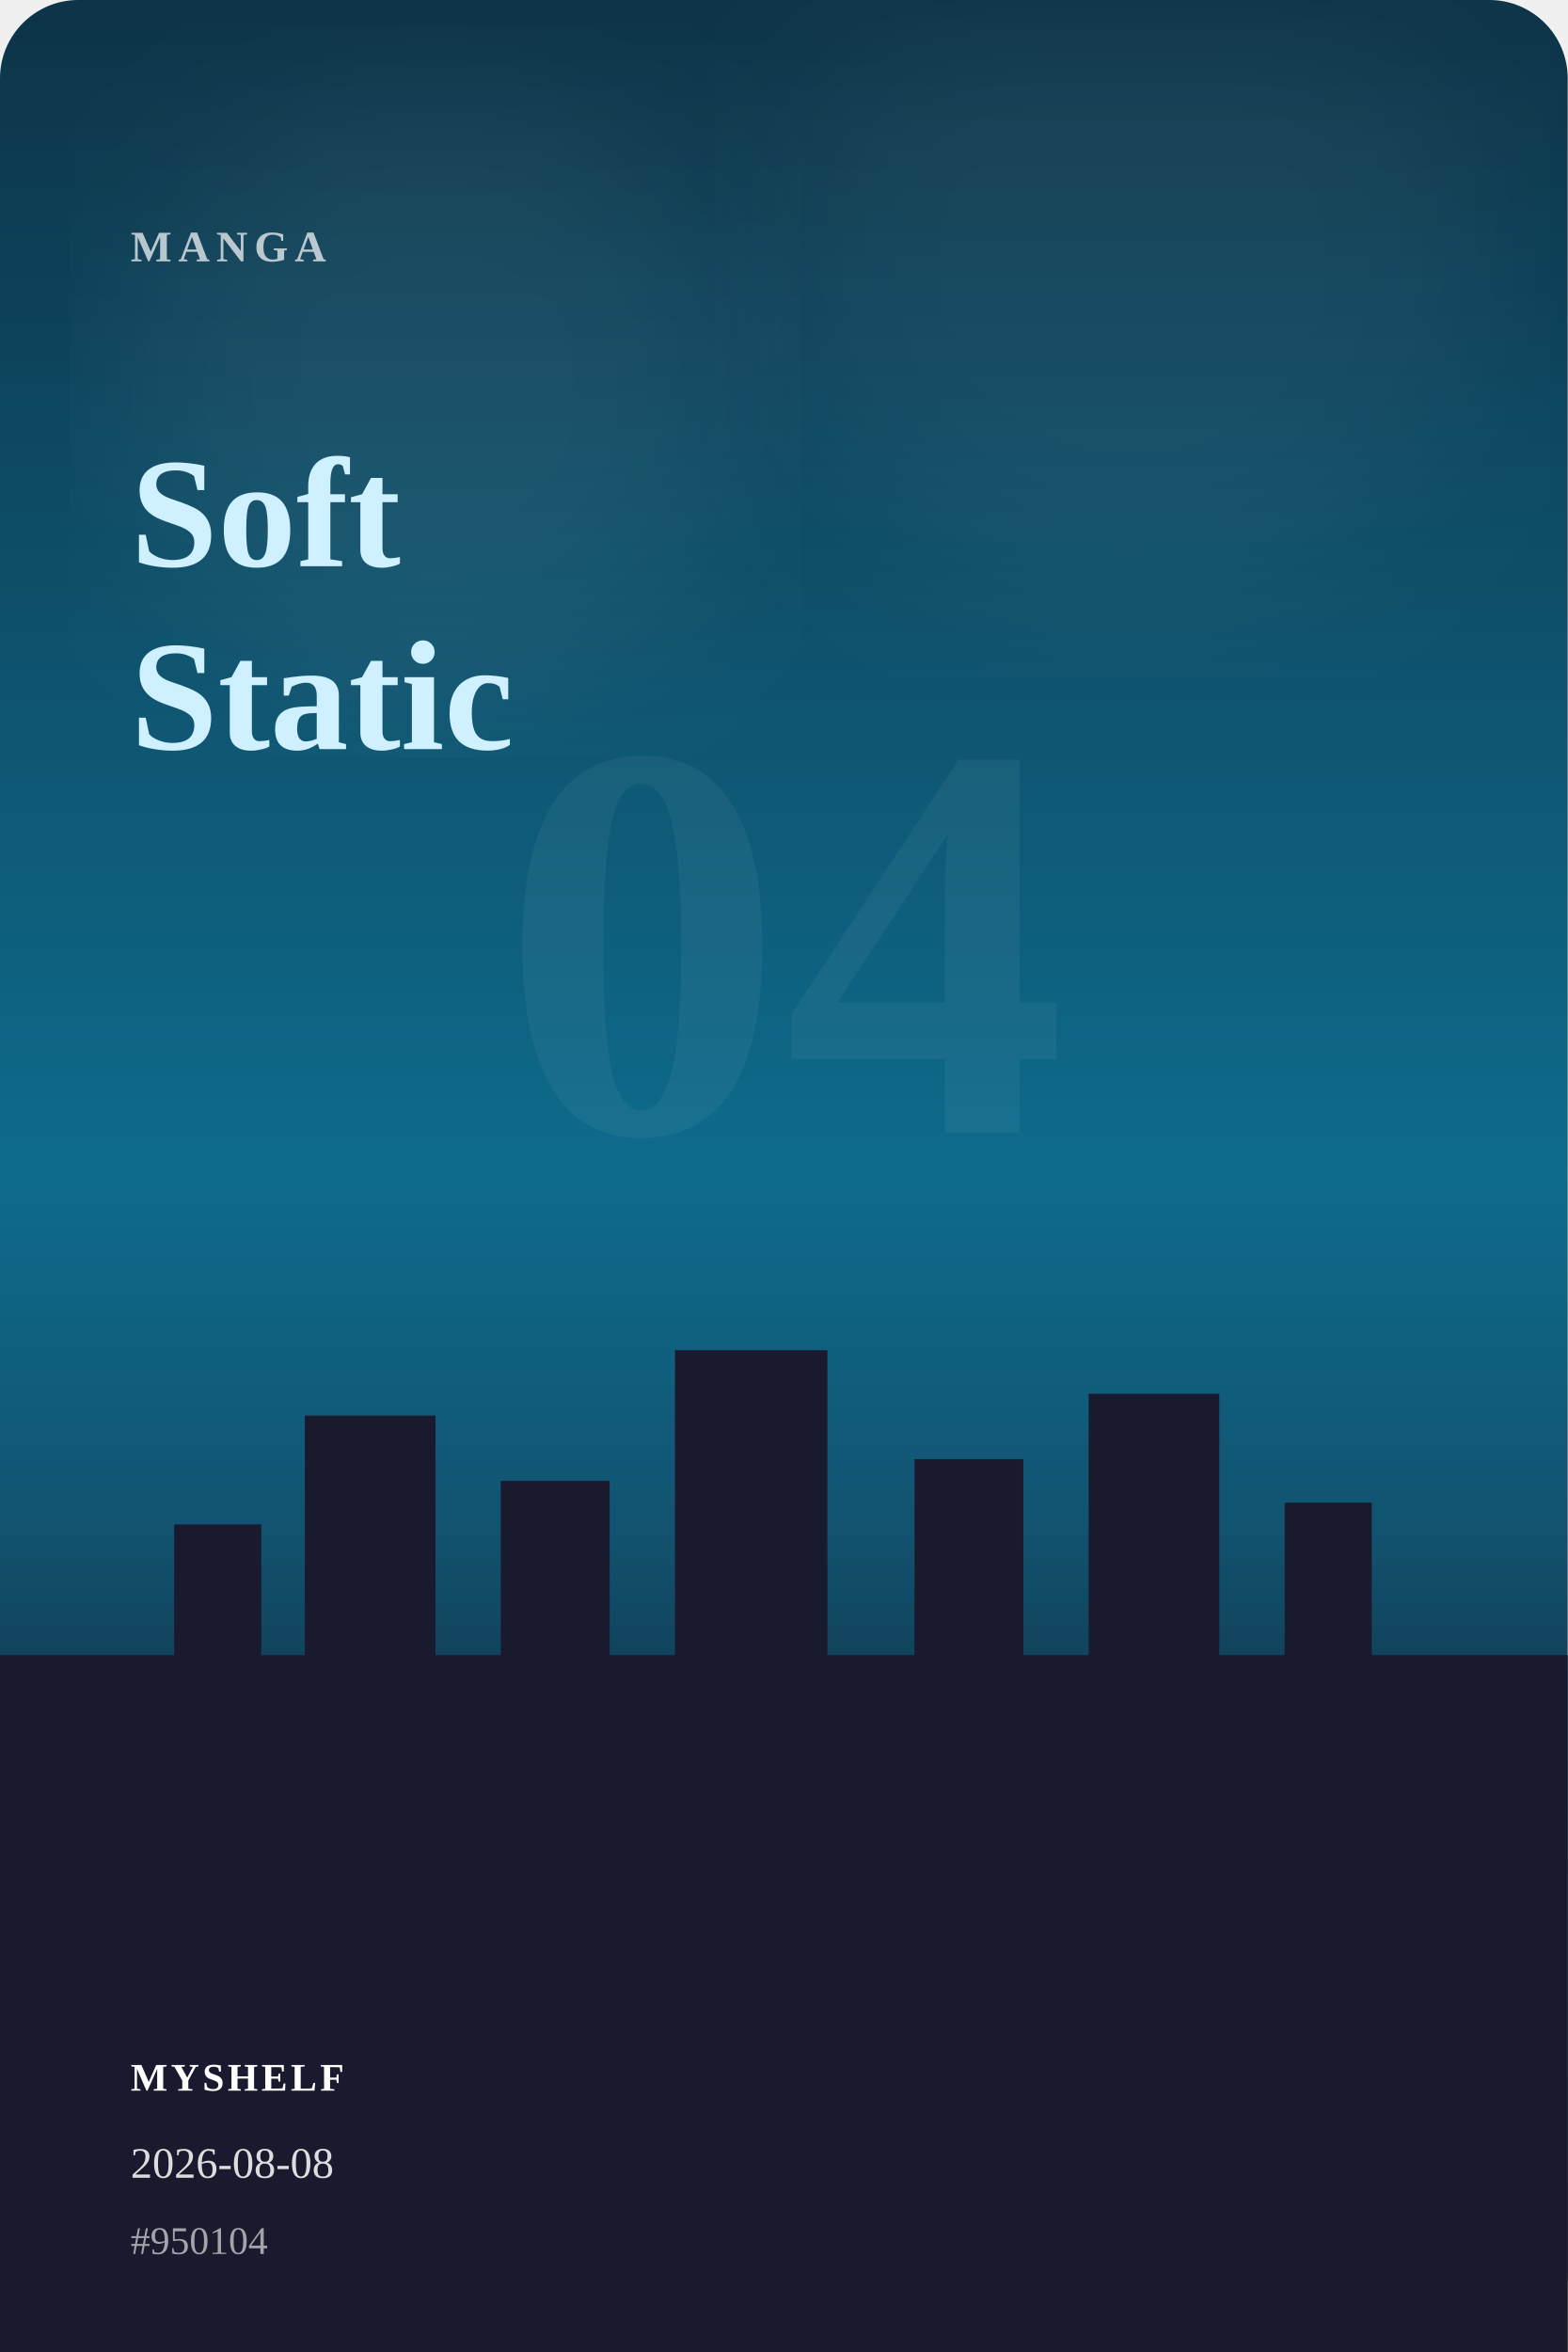
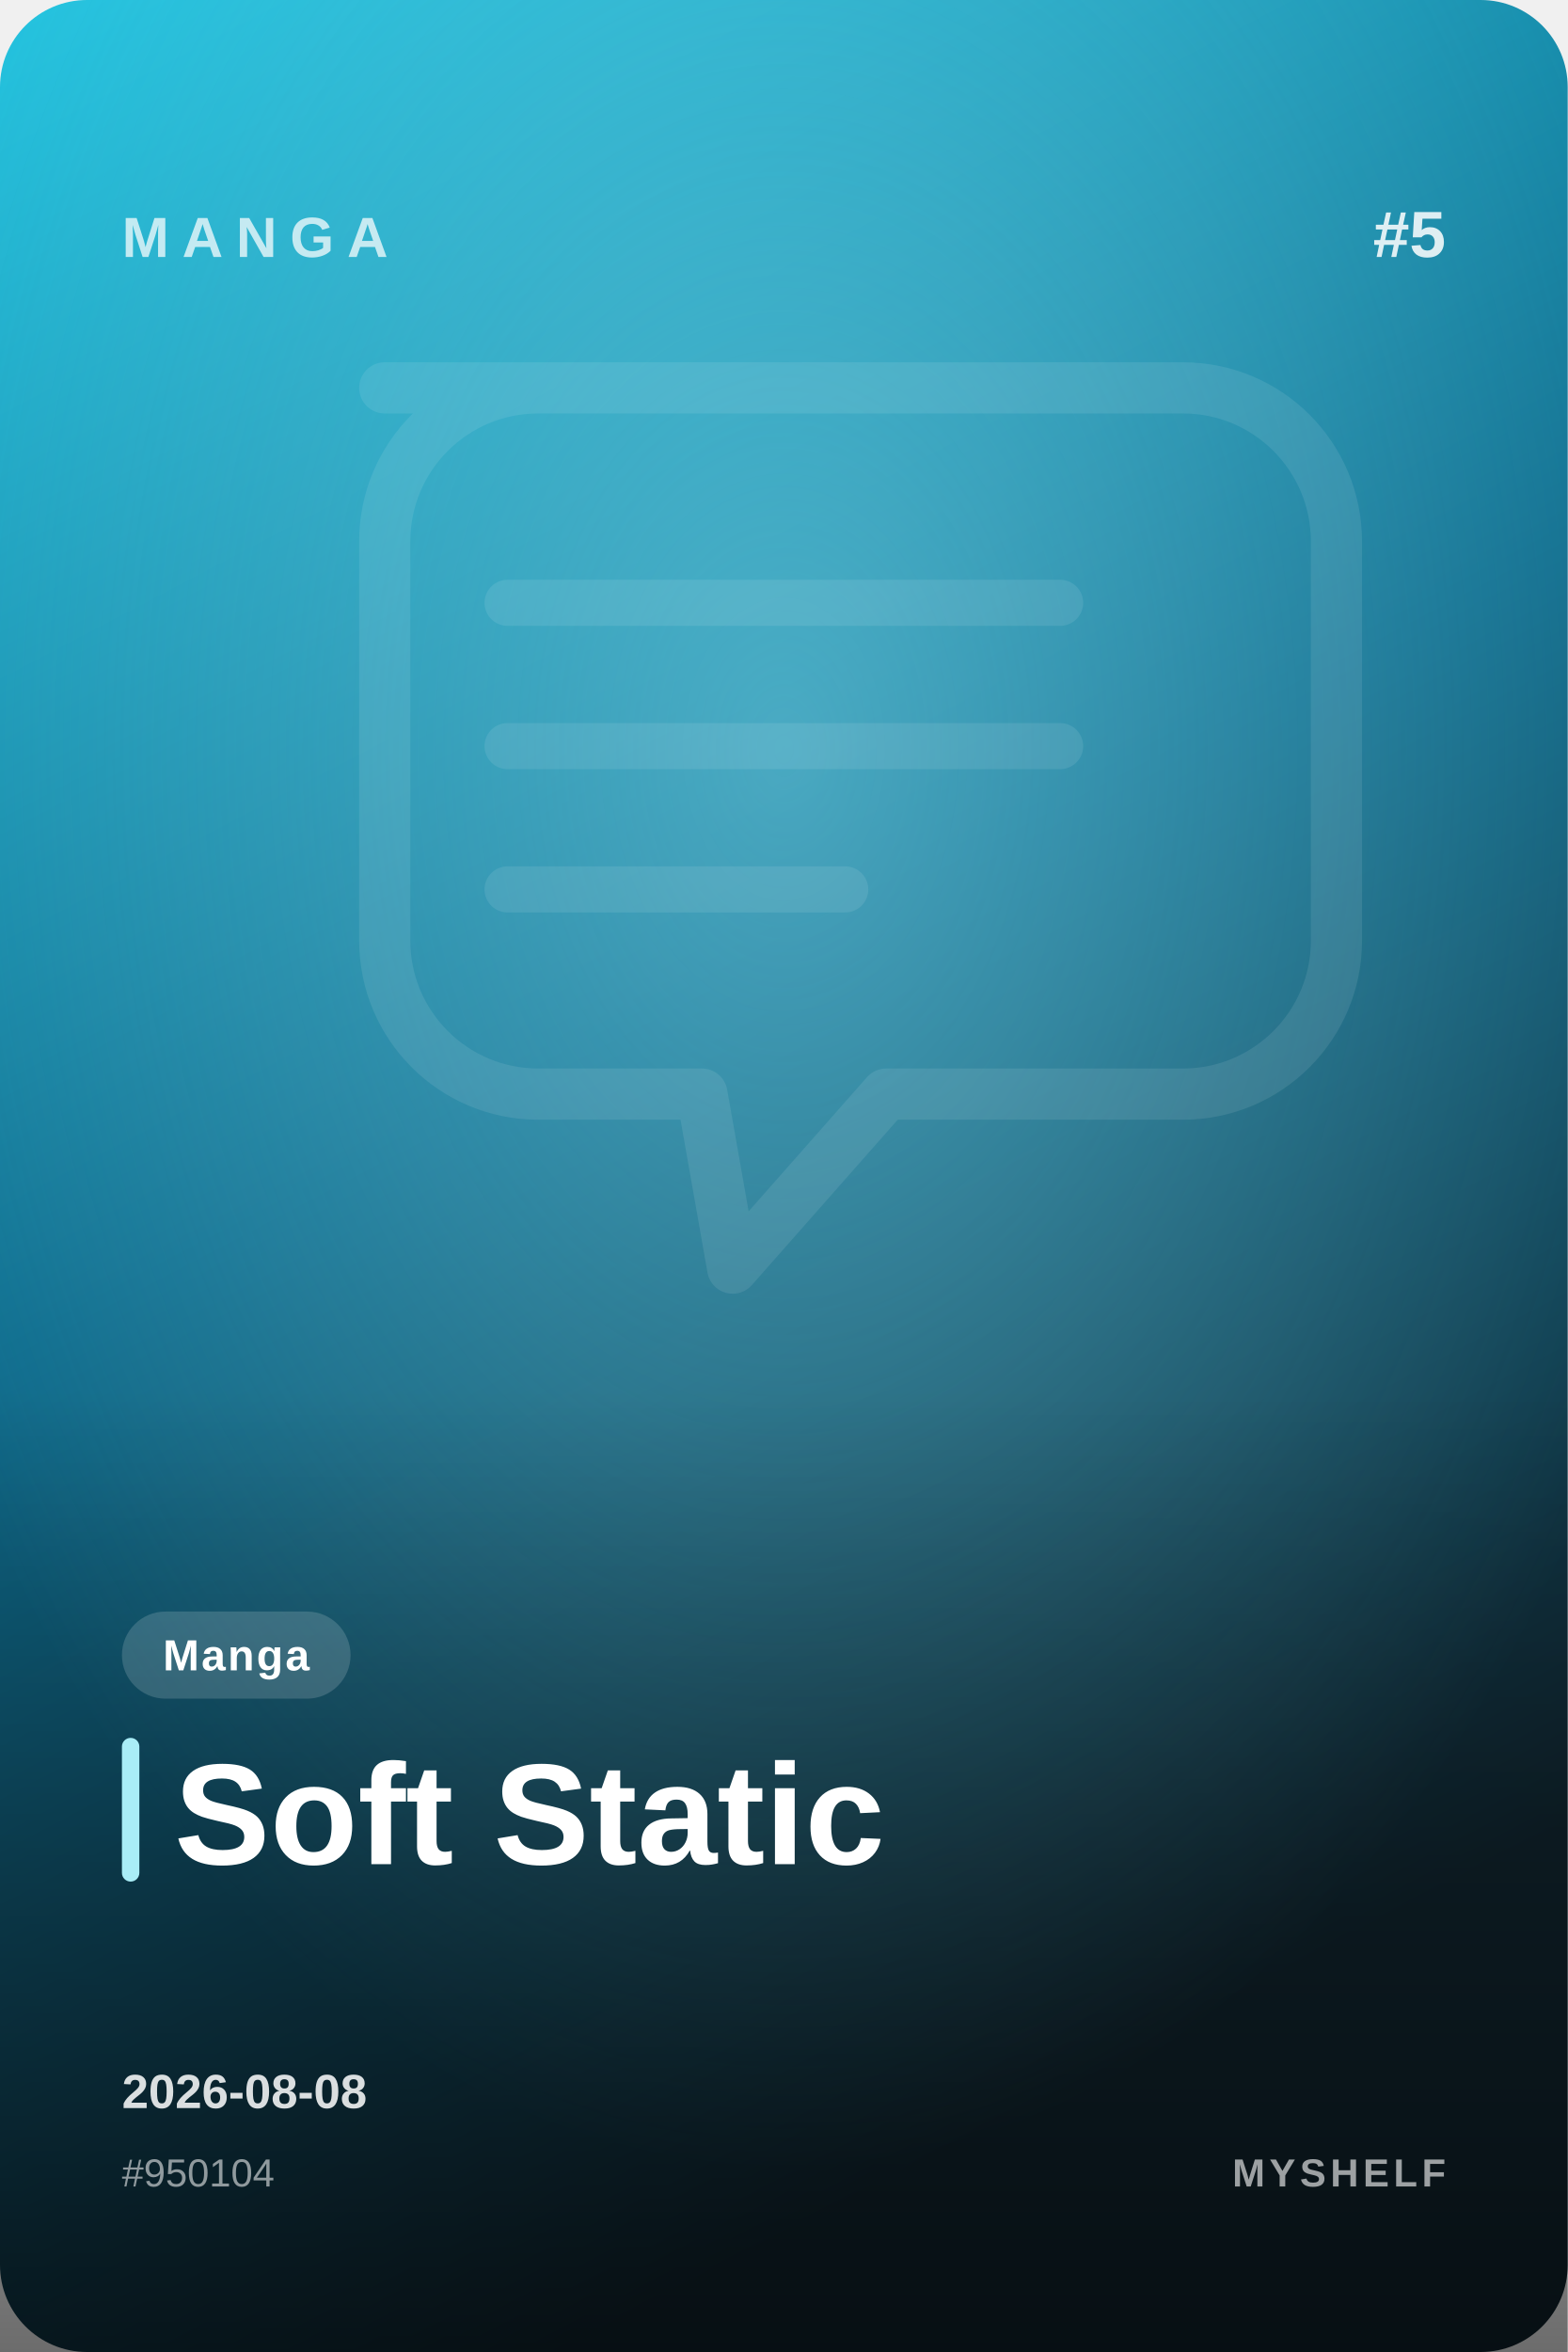
- <svg xmlns="http://www.w3.org/2000/svg" width="720" height="1080" viewBox="0 0 720 1080">
+ <svg xmlns="http://www.w3.org/2000/svg" width="720" height="1080" viewBox="0 0 720 1080" role="img" aria-label="Soft Static">
  <defs>
-     <linearGradient id="bg" x1="0" y1="0" x2="0" y2="1">
-       <stop offset="0%" stop-color="#0d3347" />
-       <stop offset="50%" stop-color="#0e6b8c" />
-       <stop offset="100%" stop-color="#1a1a2e" />
+     <linearGradient id="bg" x1="0" y1="0" x2="0.35" y2="1">
+       <stop offset="0%" stop-color="#23c4e0" />
+       <stop offset="52%" stop-color="#0e6b8c" />
+       <stop offset="100%" stop-color="#10222b" />
    </linearGradient>
-     <filter id="blur">
-       <feGaussianBlur stdDeviation="40" />
-     </filter>
-     <linearGradient id="fadeBottom" x1="0" y1="0" x2="0" y2="1">
-       <stop offset="0%" stop-color="rgba(0,0,0,0)" />
-       <stop offset="100%" stop-color="rgba(0,0,0,0.6)" />
+     <radialGradient id="glow" cx="0.5" cy="0.32" r="0.6">
+       <stop offset="0%" stop-color="#8fe6f5" stop-opacity="0.45" />
+       <stop offset="100%" stop-color="#8fe6f5" stop-opacity="0" />
+     </radialGradient>
+     <linearGradient id="fade" x1="0" y1="0" x2="0" y2="1">
+       <stop offset="0%" stop-color="#000000" stop-opacity="0" />
+       <stop offset="100%" stop-color="#000000" stop-opacity="0.55" />
    </linearGradient>
  </defs>
-   <rect width="720" height="1080" rx="36" fill="url(#bg)" />
-   <circle cx="200" cy="180" r="140" fill="white" opacity="0.06" filter="url(#blur)" />
-   <circle cx="520" cy="120" r="160" fill="white" opacity="0.05" filter="url(#blur)" />
-   <text x="360" y="520" text-anchor="middle" font-size="260" font-weight="800" fill="rgba(255,255,255,0.05)">
-     04
-   </text>
-   <text x="60" y="260" font-size="72" font-weight="800" fill="#cef0ff">
-     Soft
-   </text>
-   <text x="60" y="344" font-size="72" font-weight="800" fill="#cef0ff">
-     Static
-   </text>
-   <text x="60" y="120" font-size="20" font-weight="700" letter-spacing="3" fill="rgba(255,255,255,0.7)">
-     MANGA
-   </text>
-   <rect x="0" y="700" width="720" height="380" fill="url(#fadeBottom)" />
-   <rect x="0" y="760" width="720" height="320" fill="#1a1a2e" />
-   <rect x="80" y="700" width="40" height="80" fill="#1a1a2e" />
-   <rect x="140" y="650" width="60" height="130" fill="#1a1a2e" />
-   <rect x="230" y="680" width="50" height="100" fill="#1a1a2e" />
-   <rect x="310" y="620" width="70" height="160" fill="#1a1a2e" />
-   <rect x="420" y="670" width="50" height="110" fill="#1a1a2e" />
-   <rect x="500" y="640" width="60" height="140" fill="#1a1a2e" />
-   <rect x="590" y="690" width="40" height="90" fill="#1a1a2e" />
-   <text x="60" y="960" font-size="18" font-weight="700" fill="white" letter-spacing="1.5">
-     MYSHELF
-   </text>
-   <text x="60" y="1000" font-size="20" fill="rgba(255,255,255,0.85)">
-     2026-08-08
-   </text>
-   <text x="60" y="1035" font-size="18" fill="rgba(255,255,255,0.6)">
-     #950104
-   </text>
+   <rect width="720" height="1080" rx="40" fill="url(#bg)" />
+   <rect width="720" height="1080" rx="40" fill="url(#glow)" />
+   <g opacity="0.09" transform="translate(360,352) scale(2.35) translate(-360,-430)">
+     <path d="M282 356 h156 a30 30 0 0 1 30 30 v78 a30 30 0 0 1 -30 30 h-58 l-30 34 l-6 -34 h-32 a30 30 0 0 1 -30 -30 v-78 a30 30 0 0 1 30 -30 Z" fill="none" stroke="#ffffff" stroke-width="10" stroke-linejoin="round" />
+     <g stroke="#ffffff" stroke-width="9" stroke-linecap="round">
+       <line x1="306" y1="398" x2="414" y2="398" />
+       <line x1="306" y1="426" x2="414" y2="426" />
+       <line x1="306" y1="454" x2="372" y2="454" />
+     </g>
+   </g>
+   <text x="56" y="118" font-family="'Segoe UI',Arial,sans-serif" font-size="26" font-weight="700" letter-spacing="6" fill="#ffffff" fill-opacity="0.72">MANGA</text>
+   <text x="664" y="118" text-anchor="end" font-family="'Segoe UI',Arial,sans-serif" font-size="30" font-weight="800" fill="#ffffff" fill-opacity="0.85">#5</text>
+   <rect x="0" y="640" width="720" height="440" fill="url(#fade)" />
+   <rect x="56" y="740" width="105" height="40" rx="20" fill="#ffffff" fill-opacity="0.16" />
+   <text x="108.5" y="767" text-anchor="middle" font-family="'Segoe UI',Arial,sans-serif" font-size="20" font-weight="700" letter-spacing="1" fill="#ffffff">Manga</text>
+   <rect x="56" y="798" width="8" height="66" rx="4" fill="#a9edf7" />
+   <text x="80" y="856" font-family="'Segoe UI',Arial,sans-serif" font-size="66" font-weight="800" fill="#ffffff">Soft Static</text>
+   <text x="56" y="968" font-family="'Segoe UI',Arial,sans-serif" font-size="22" font-weight="600" fill="#ffffff" fill-opacity="0.85">2026-08-08</text>
+   <text x="56" y="1004" font-family="'Segoe UI',Arial,sans-serif" font-size="18" fill="#ffffff" fill-opacity="0.55">#950104</text>
+   <text x="664" y="1004" text-anchor="end" font-family="'Segoe UI',Arial,sans-serif" font-size="18" font-weight="700" letter-spacing="2" fill="#ffffff" fill-opacity="0.6">MYSHELF</text>
</svg>
